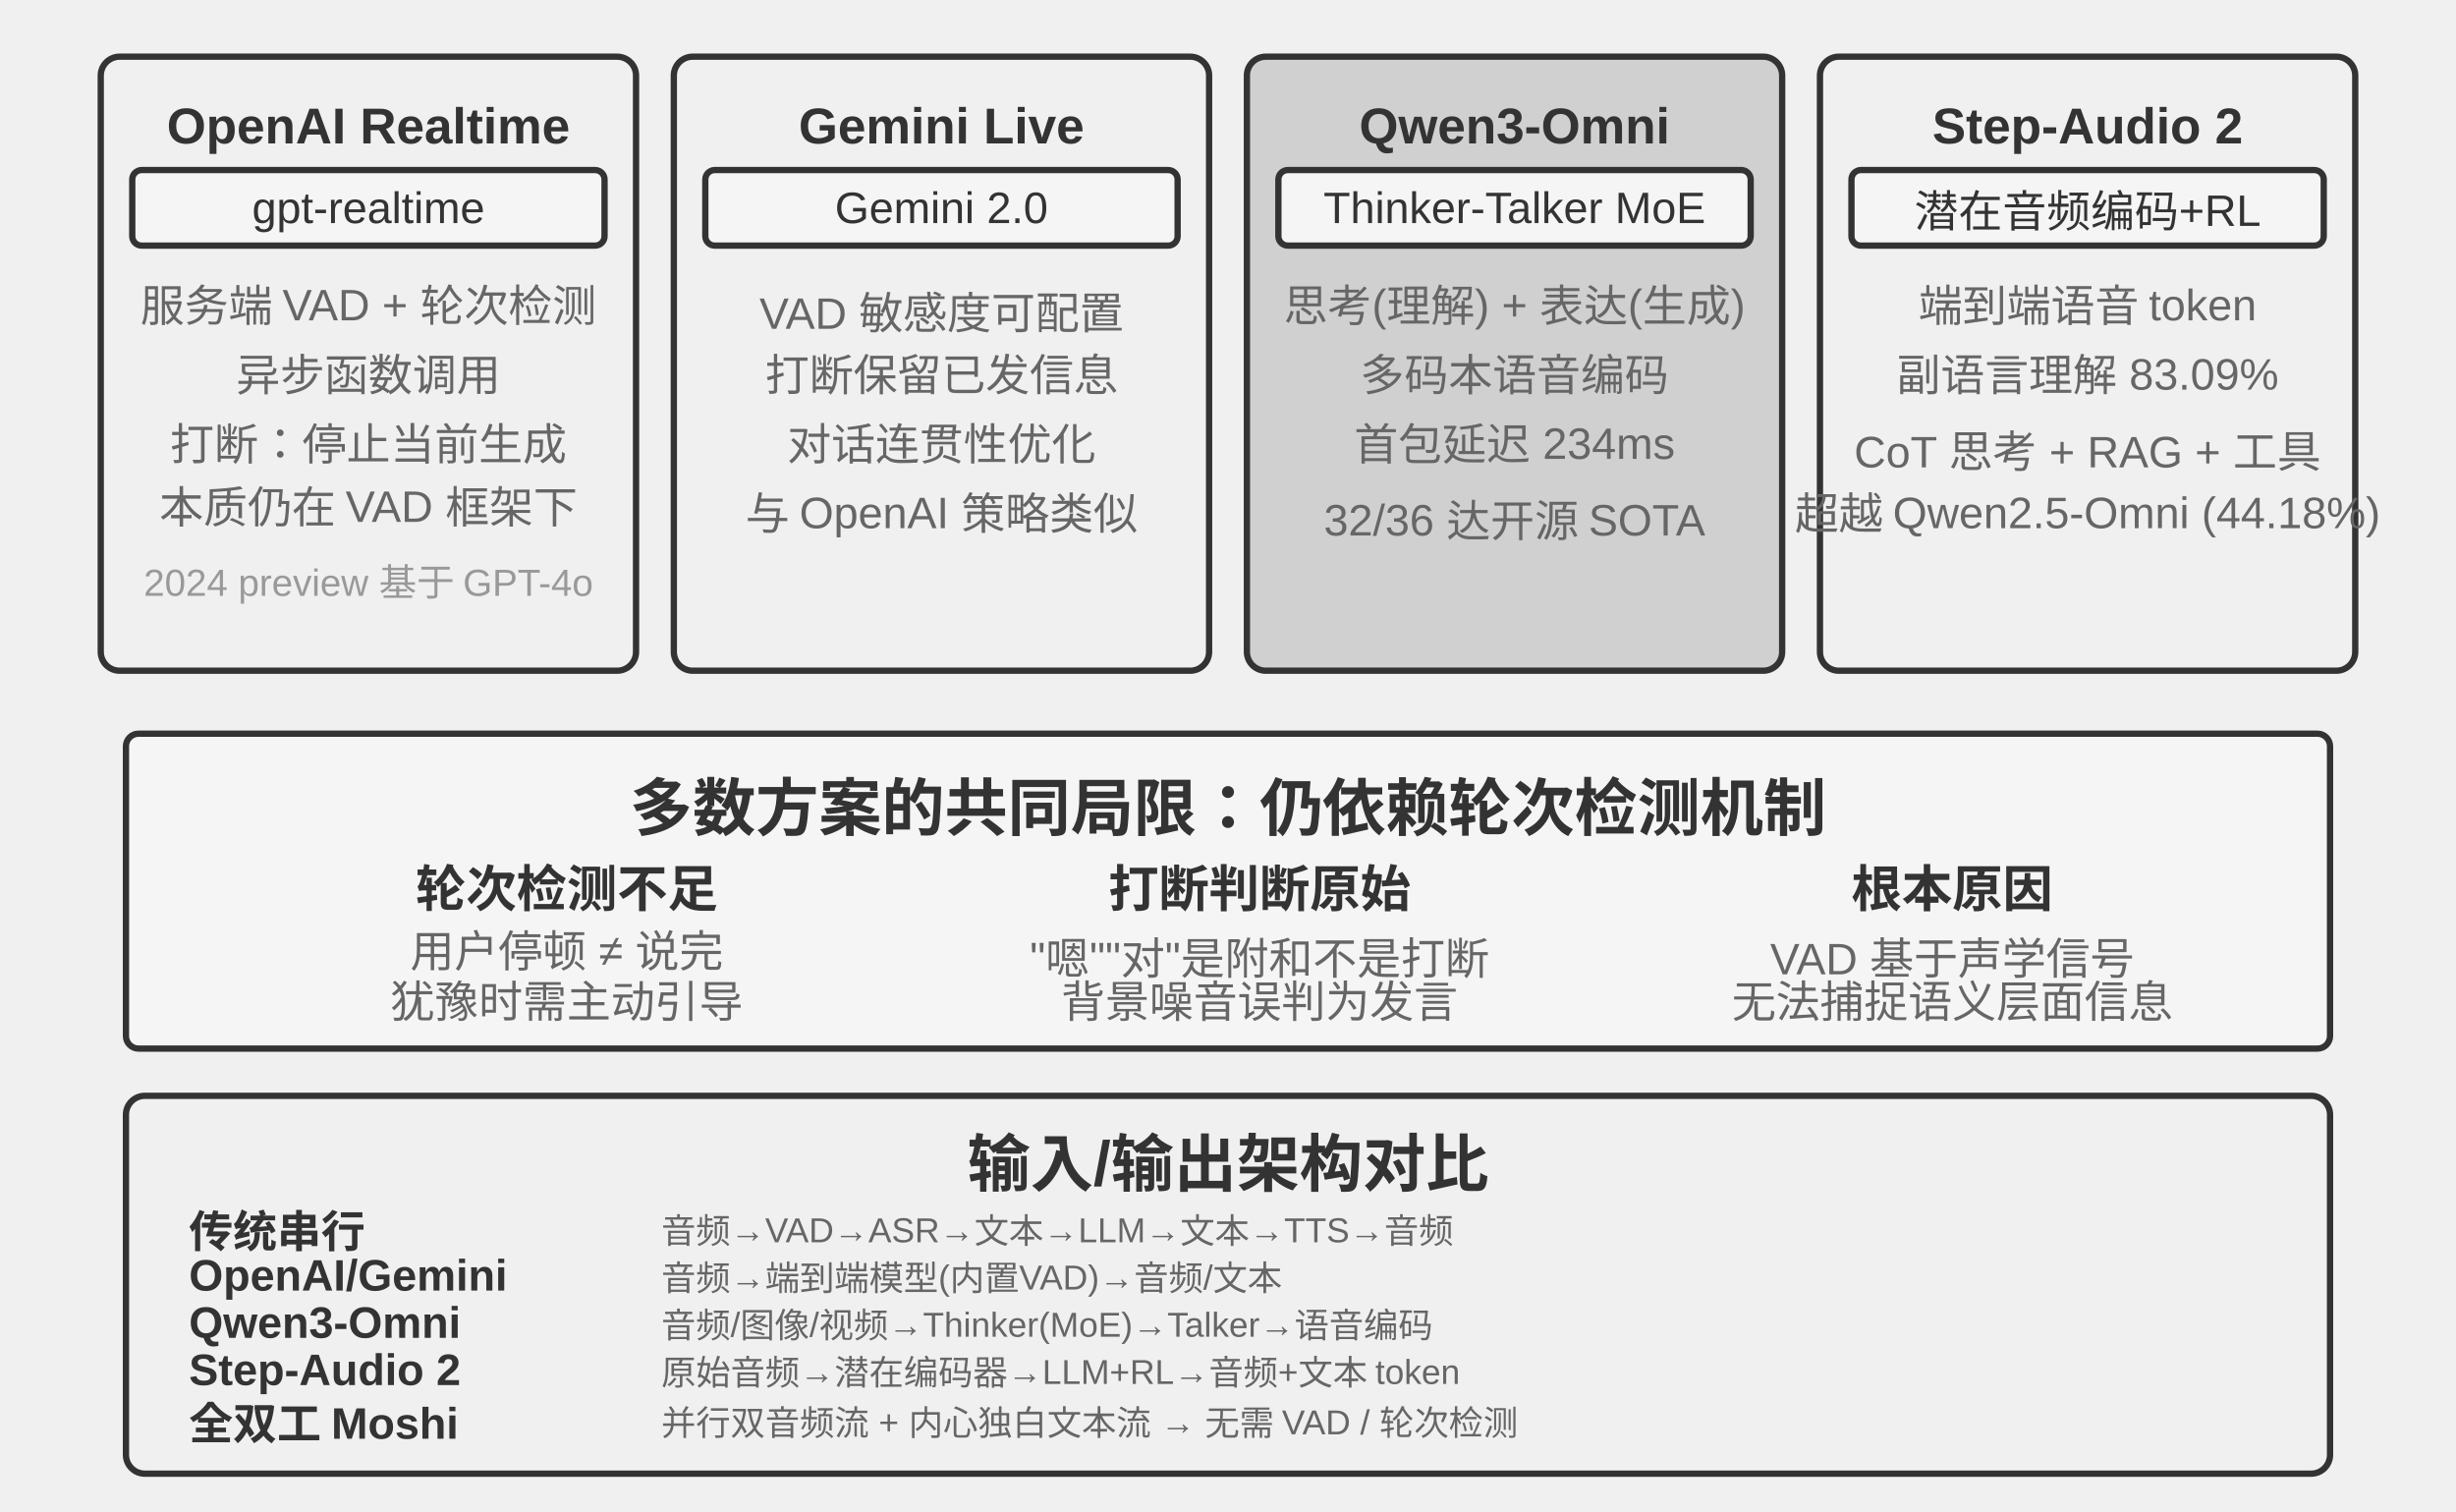
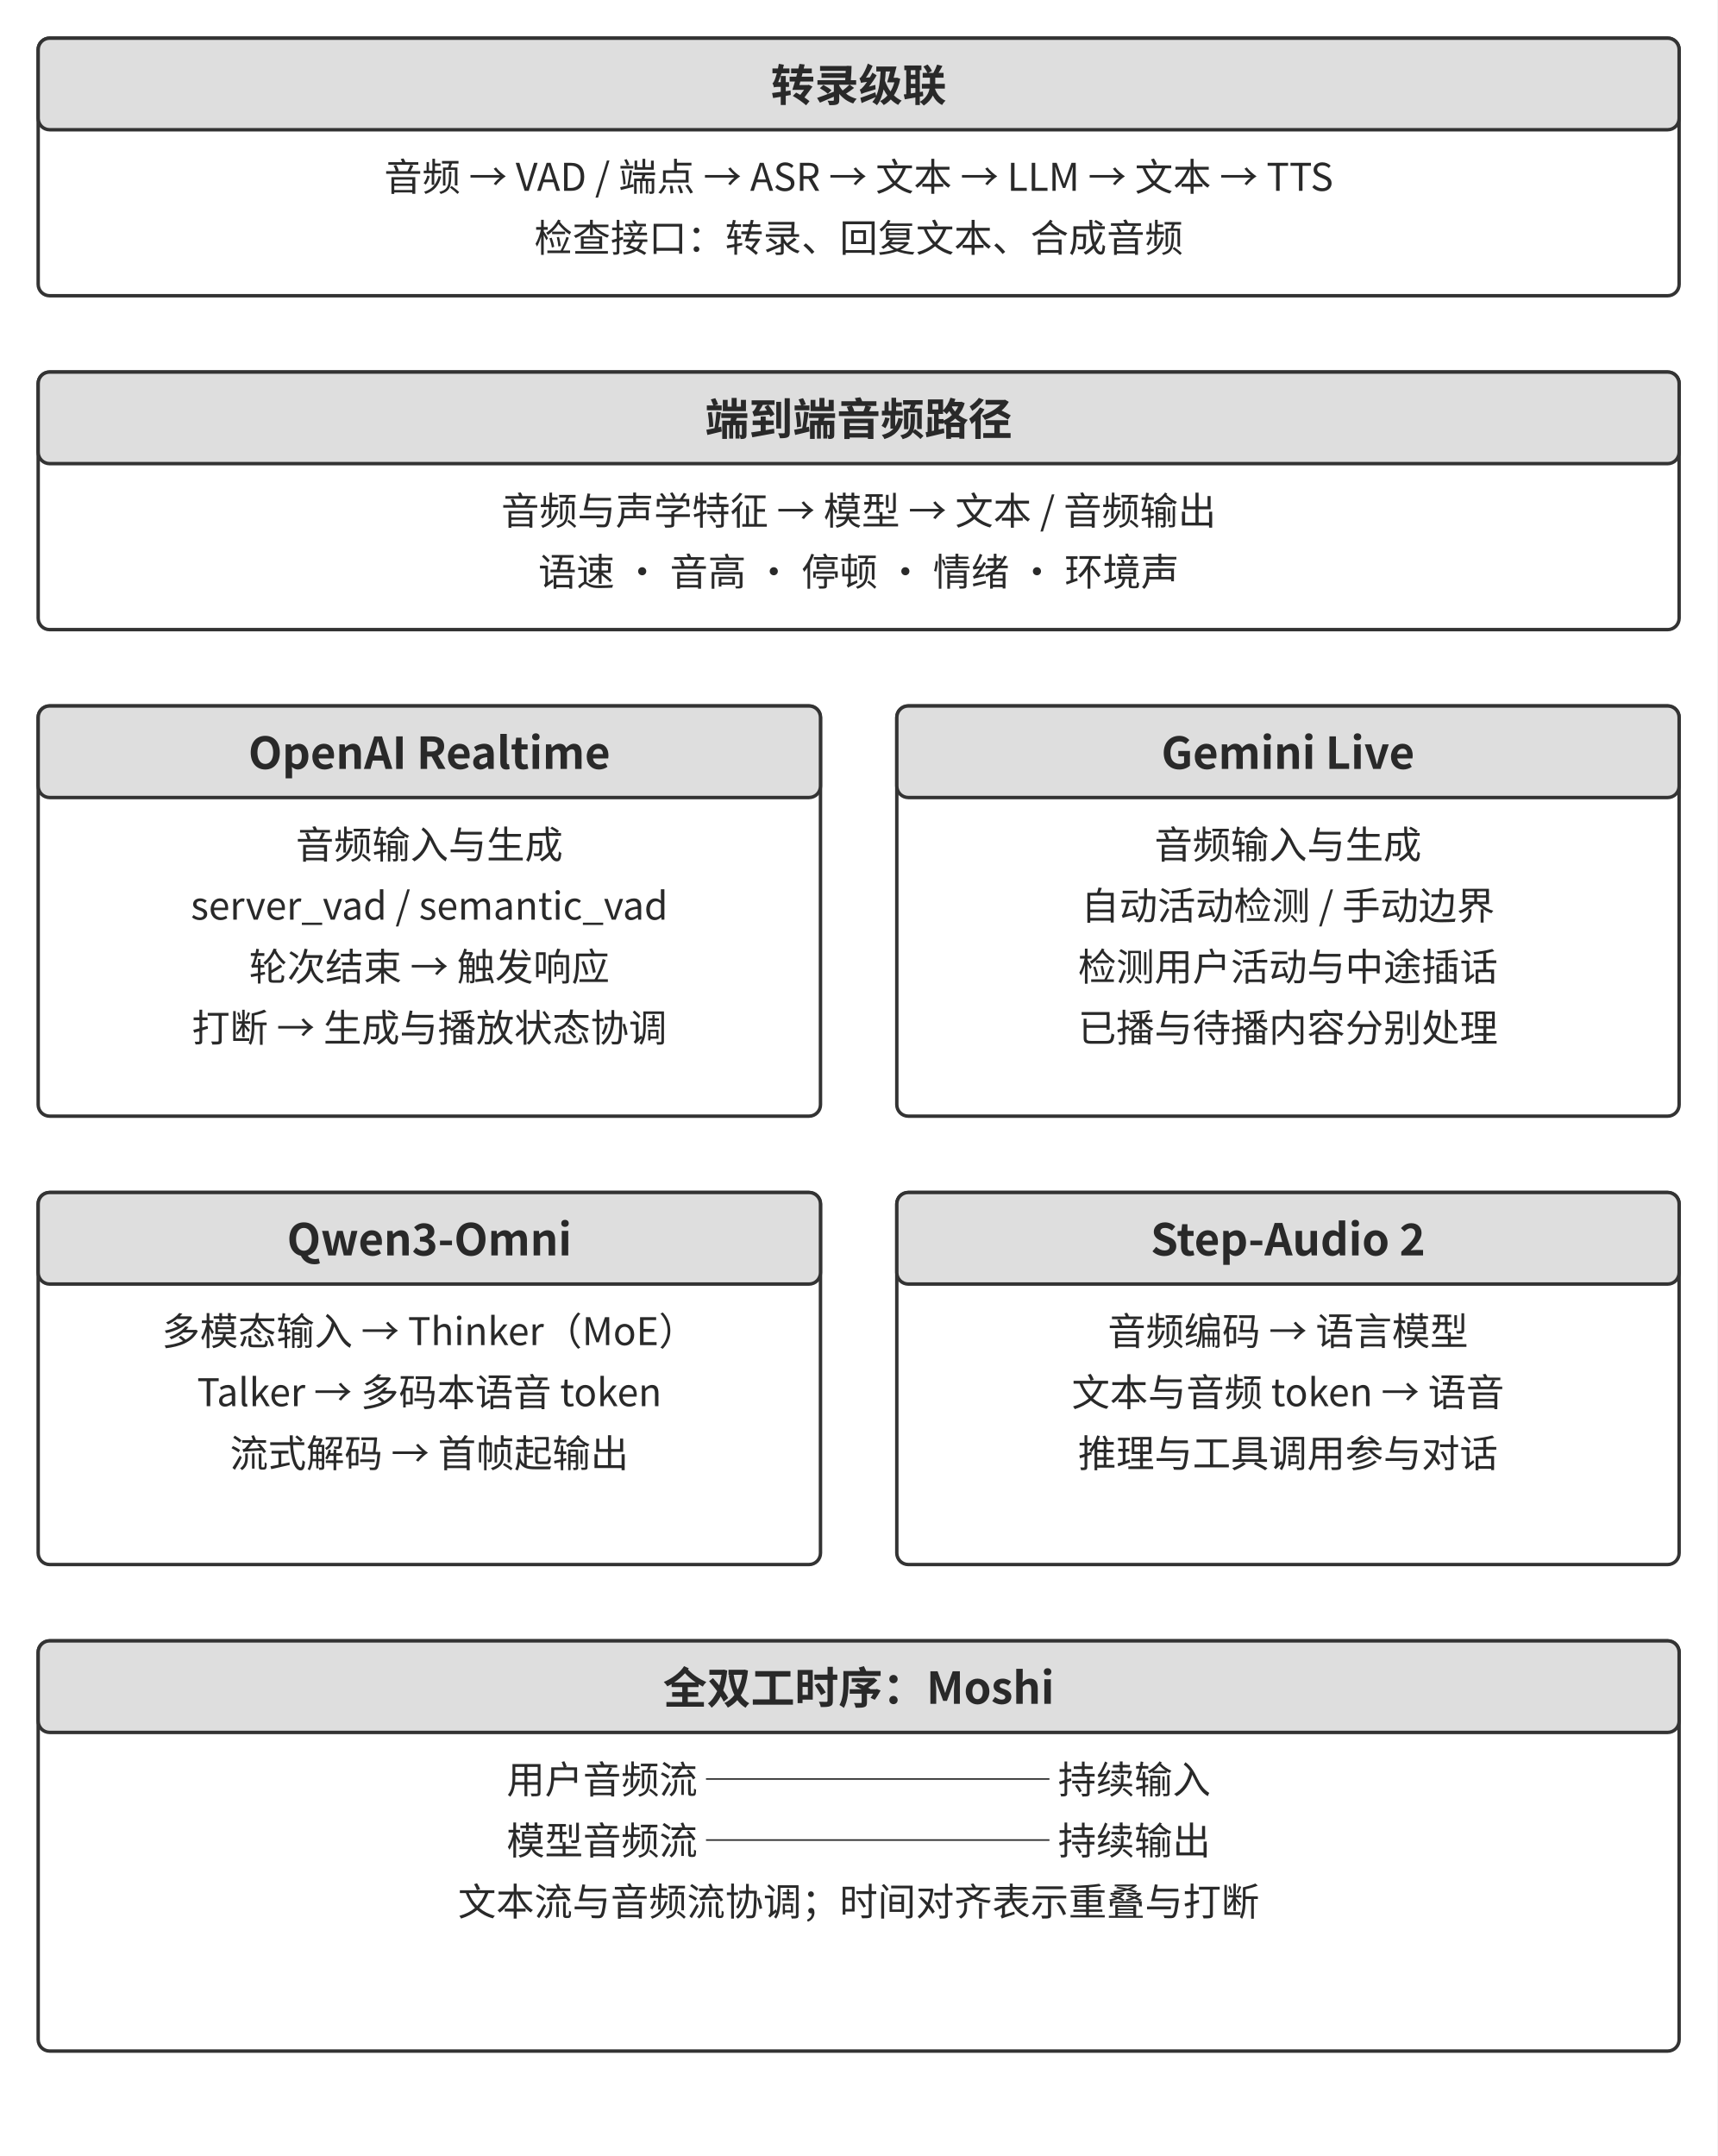
- <svg xmlns="http://www.w3.org/2000/svg" viewBox="0 40 780 480" width="780" height="480" style="background:#ffffff">
+ <svg xmlns="http://www.w3.org/2000/svg" width="150mm" height="188.33mm" viewBox="0 0 900 1130" role="img" aria-labelledby="title desc">
  <defs>
-     <marker id="ah" markerWidth="12" markerHeight="8" refX="12" refY="4" orient="auto">
-       <polygon points="0 0, 12 4, 0 8" fill="#333333" />
-     </marker>
-     <marker id="ah-light" markerWidth="12" markerHeight="8" refX="12" refY="4" orient="auto">
-       <polygon points="0 0, 12 4, 0 8" fill="#999999" />
+     <marker id="arrow" viewBox="0 0 10 10" refX="9" refY="5" markerWidth="7" markerHeight="7" orient="auto-start-reverse">
+       <path d="M0 0 L10 5 L0 10 Z" fill="#333333" />
    </marker>
  </defs>
-   <rect x="32" y="58" width="170" height="195" rx="6" fill="#f0f0f0" stroke="#333333" stroke-width="2" />
-   <text x="117" y="80" font-family="Arial, 'Helvetica Neue', Helvetica, 'PingFang SC', 'Microsoft YaHei', sans-serif" font-size="16" fill="#333333" text-anchor="middle" dominant-baseline="central" font-weight="bold">OpenAI Realtime</text>
-   <rect x="42" y="94" width="150" height="24" rx="3" fill="#f5f5f5" stroke="#333333" stroke-width="2" />
-   <text x="117" y="106" font-family="Arial, 'Helvetica Neue', Helvetica, 'PingFang SC', 'Microsoft YaHei', sans-serif" font-size="14" fill="#333333" text-anchor="middle" dominant-baseline="central" font-weight="normal">gpt-realtime</text>
-   <text x="117" y="136" font-family="Arial, 'Helvetica Neue', Helvetica, 'PingFang SC', 'Microsoft YaHei', sans-serif" font-size="14" fill="#666666" text-anchor="middle" dominant-baseline="central" font-weight="normal">服务端 VAD + 轮次检测</text>
-   <text x="117" y="158" font-family="Arial, 'Helvetica Neue', Helvetica, 'PingFang SC', 'Microsoft YaHei', sans-serif" font-size="14" fill="#666666" text-anchor="middle" dominant-baseline="central" font-weight="normal">异步函数调用</text>
-   <text x="117" y="180" font-family="Arial, 'Helvetica Neue', Helvetica, 'PingFang SC', 'Microsoft YaHei', sans-serif" font-size="14" fill="#666666" text-anchor="middle" dominant-baseline="central" font-weight="normal">打断：停止当前生成</text>
-   <text x="117" y="200" font-family="Arial, 'Helvetica Neue', Helvetica, 'PingFang SC', 'Microsoft YaHei', sans-serif" font-size="14" fill="#666666" text-anchor="middle" dominant-baseline="central" font-weight="normal">本质仍在 VAD 框架下</text>
-   <text x="117" y="222" font-family="Arial, 'Helvetica Neue', Helvetica, 'PingFang SC', 'Microsoft YaHei', sans-serif" font-size="12" fill="#999999" text-anchor="middle" dominant-baseline="central" font-weight="normal">2024 preview 基于 GPT-4o</text>
-   <rect x="214" y="58" width="170" height="195" rx="6" fill="#f0f0f0" stroke="#333333" stroke-width="2" />
-   <text x="299" y="80" font-family="Arial, 'Helvetica Neue', Helvetica, 'PingFang SC', 'Microsoft YaHei', sans-serif" font-size="16" fill="#333333" text-anchor="middle" dominant-baseline="central" font-weight="bold">Gemini Live</text>
-   <rect x="224" y="94" width="150" height="24" rx="3" fill="#f5f5f5" stroke="#333333" stroke-width="2" />
-   <text x="299" y="106" font-family="Arial, 'Helvetica Neue', Helvetica, 'PingFang SC', 'Microsoft YaHei', sans-serif" font-size="14" fill="#333333" text-anchor="middle" dominant-baseline="central" font-weight="normal">Gemini 2.0</text>
-   <text x="299" y="136" font-family="Arial, 'Helvetica Neue', Helvetica, 'PingFang SC', 'Microsoft YaHei', sans-serif" font-size="14" fill="#666666" text-anchor="middle" dominant-baseline="central" font-weight="normal">VAD 敏感度可配置</text>
-   <text x="299" y="158" font-family="Arial, 'Helvetica Neue', Helvetica, 'PingFang SC', 'Microsoft YaHei', sans-serif" font-size="14" fill="#666666" text-anchor="middle" dominant-baseline="central" font-weight="normal">打断保留已发信息</text>
-   <text x="299" y="180" font-family="Arial, 'Helvetica Neue', Helvetica, 'PingFang SC', 'Microsoft YaHei', sans-serif" font-size="14" fill="#666666" text-anchor="middle" dominant-baseline="central" font-weight="normal">对话连贯性优化</text>
-   <text x="299" y="202" font-family="Arial, 'Helvetica Neue', Helvetica, 'PingFang SC', 'Microsoft YaHei', sans-serif" font-size="14" fill="#666666" text-anchor="middle" dominant-baseline="central" font-weight="normal">与 OpenAI 策略类似</text>
-   <rect x="396" y="58" width="170" height="195" rx="6" fill="#d0d0d0" stroke="#333333" stroke-width="2" />
-   <text x="481" y="80" font-family="Arial, 'Helvetica Neue', Helvetica, 'PingFang SC', 'Microsoft YaHei', sans-serif" font-size="16" fill="#333333" text-anchor="middle" dominant-baseline="central" font-weight="bold">Qwen3-Omni</text>
-   <rect x="406" y="94" width="150" height="24" rx="3" fill="#f5f5f5" stroke="#333333" stroke-width="2" />
-   <text x="481" y="106" font-family="Arial, 'Helvetica Neue', Helvetica, 'PingFang SC', 'Microsoft YaHei', sans-serif" font-size="14" fill="#333333" text-anchor="middle" dominant-baseline="central" font-weight="normal">Thinker-Talker MoE</text>
-   <text x="481" y="136" font-family="Arial, 'Helvetica Neue', Helvetica, 'PingFang SC', 'Microsoft YaHei', sans-serif" font-size="14" fill="#666666" text-anchor="middle" dominant-baseline="central" font-weight="normal">思考(理解) + 表达(生成)</text>
-   <text x="481" y="158" font-family="Arial, 'Helvetica Neue', Helvetica, 'PingFang SC', 'Microsoft YaHei', sans-serif" font-size="14" fill="#666666" text-anchor="middle" dominant-baseline="central" font-weight="normal">多码本语音编码</text>
-   <text x="481" y="180" font-family="Arial, 'Helvetica Neue', Helvetica, 'PingFang SC', 'Microsoft YaHei', sans-serif" font-size="14" fill="#666666" text-anchor="middle" dominant-baseline="central" font-weight="normal">首包延迟 234ms</text>
-   <text x="481" y="202" font-family="Arial, 'Helvetica Neue', Helvetica, 'PingFang SC', 'Microsoft YaHei', sans-serif" font-size="14" fill="#666666" text-anchor="middle" dominant-baseline="central" font-weight="normal">32/36 达开源 SOTA</text>
-   <rect x="578" y="58" width="170" height="195" rx="6" fill="#f0f0f0" stroke="#333333" stroke-width="2" />
-   <text x="663" y="80" font-family="Arial, 'Helvetica Neue', Helvetica, 'PingFang SC', 'Microsoft YaHei', sans-serif" font-size="16" fill="#333333" text-anchor="middle" dominant-baseline="central" font-weight="bold">Step-Audio 2</text>
-   <rect x="588" y="94" width="150" height="24" rx="3" fill="#f5f5f5" stroke="#333333" stroke-width="2" />
-   <text x="663" y="106" font-family="Arial, 'Helvetica Neue', Helvetica, 'PingFang SC', 'Microsoft YaHei', sans-serif" font-size="14" fill="#333333" text-anchor="middle" dominant-baseline="central" font-weight="normal">潜在音频编码+RL</text>
-   <text x="663" y="136" font-family="Arial, 'Helvetica Neue', Helvetica, 'PingFang SC', 'Microsoft YaHei', sans-serif" font-size="14" fill="#666666" text-anchor="middle" dominant-baseline="central" font-weight="normal">端到端语音 token</text>
-   <text x="663" y="158" font-family="Arial, 'Helvetica Neue', Helvetica, 'PingFang SC', 'Microsoft YaHei', sans-serif" font-size="14" fill="#666666" text-anchor="middle" dominant-baseline="central" font-weight="normal">副语言理解 83.09%</text>
-   <text x="663" y="180" font-family="Arial, 'Helvetica Neue', Helvetica, 'PingFang SC', 'Microsoft YaHei', sans-serif" font-size="14" fill="#666666" text-anchor="middle" dominant-baseline="central" font-weight="normal">CoT 思考 + RAG + 工具</text>
-   <text x="663" y="202" font-family="Arial, 'Helvetica Neue', Helvetica, 'PingFang SC', 'Microsoft YaHei', sans-serif" font-size="14" fill="#666666" text-anchor="middle" dominant-baseline="central" font-weight="normal">超越 Qwen2.5-Omni (44.18%)</text>
-   <rect x="40" y="273" width="700" height="100" rx="4" fill="#f5f5f5" stroke="#333333" stroke-width="2" />
-   <text x="390" y="295" font-family="Arial, 'Helvetica Neue', Helvetica, 'PingFang SC', 'Microsoft YaHei', sans-serif" font-size="20" fill="#333333" text-anchor="middle" dominant-baseline="central" font-weight="bold">多数方案的共同局限：仍依赖轮次检测机制</text>
-   <text x="180" y="321" font-family="Arial, 'Helvetica Neue', Helvetica, 'PingFang SC', 'Microsoft YaHei', sans-serif" font-size="16" fill="#333333" text-anchor="middle" dominant-baseline="central" font-weight="bold">轮次检测不足</text>
-   <text x="180" y="341" font-family="Arial, 'Helvetica Neue', Helvetica, 'PingFang SC', 'Microsoft YaHei', sans-serif" font-size="14" fill="#666666" text-anchor="middle" dominant-baseline="central" font-weight="normal">用户停顿 ≠ 说完</text>
-   <text x="180" y="357" font-family="Arial, 'Helvetica Neue', Helvetica, 'PingFang SC', 'Microsoft YaHei', sans-serif" font-size="14" fill="#666666" text-anchor="middle" dominant-baseline="central" font-weight="normal">犹豫时需主动引导</text>
-   <text x="400" y="321" font-family="Arial, 'Helvetica Neue', Helvetica, 'PingFang SC', 'Microsoft YaHei', sans-serif" font-size="16" fill="#333333" text-anchor="middle" dominant-baseline="central" font-weight="bold">打断判断原始</text>
-   <text x="400" y="341" font-family="Arial, 'Helvetica Neue', Helvetica, 'PingFang SC', 'Microsoft YaHei', sans-serif" font-size="14" fill="#666666" text-anchor="middle" dominant-baseline="central" font-weight="normal">"嗯""对"是附和不是打断</text>
-   <text x="400" y="357" font-family="Arial, 'Helvetica Neue', Helvetica, 'PingFang SC', 'Microsoft YaHei', sans-serif" font-size="14" fill="#666666" text-anchor="middle" dominant-baseline="central" font-weight="normal">背景噪音误判为发言</text>
-   <text x="620" y="321" font-family="Arial, 'Helvetica Neue', Helvetica, 'PingFang SC', 'Microsoft YaHei', sans-serif" font-size="16" fill="#333333" text-anchor="middle" dominant-baseline="central" font-weight="bold">根本原因</text>
-   <text x="620" y="341" font-family="Arial, 'Helvetica Neue', Helvetica, 'PingFang SC', 'Microsoft YaHei', sans-serif" font-size="14" fill="#666666" text-anchor="middle" dominant-baseline="central" font-weight="normal">VAD 基于声学信号</text>
-   <text x="620" y="357" font-family="Arial, 'Helvetica Neue', Helvetica, 'PingFang SC', 'Microsoft YaHei', sans-serif" font-size="14" fill="#666666" text-anchor="middle" dominant-baseline="central" font-weight="normal">无法捕捉语义层面信息</text>
-   <rect x="40" y="388" width="700" height="120" rx="6" fill="#f0f0f0" stroke="#333333" stroke-width="2" />
-   <text x="390" y="408" font-family="Arial, 'Helvetica Neue', Helvetica, 'PingFang SC', 'Microsoft YaHei', sans-serif" font-size="20" fill="#333333" text-anchor="middle" dominant-baseline="central" font-weight="bold">输入/输出架构对比</text>
-   <text x="60" y="430" font-family="Arial, 'Helvetica Neue', Helvetica, 'PingFang SC', 'Microsoft YaHei', sans-serif" font-size="14" fill="#333333" text-anchor="start" dominant-baseline="central" font-weight="bold">传统串行</text>
-   <text x="210" y="430" font-family="Arial, 'Helvetica Neue', Helvetica, 'PingFang SC', 'Microsoft YaHei', sans-serif" font-size="11" fill="#666666" text-anchor="start" dominant-baseline="central" font-weight="normal">音频→VAD→ASR→文本→LLM→文本→TTS→音频</text>
-   <text x="60" y="445" font-family="Arial, 'Helvetica Neue', Helvetica, 'PingFang SC', 'Microsoft YaHei', sans-serif" font-size="14" fill="#333333" text-anchor="start" dominant-baseline="central" font-weight="bold">OpenAI/Gemini</text>
-   <text x="210" y="445" font-family="Arial, 'Helvetica Neue', Helvetica, 'PingFang SC', 'Microsoft YaHei', sans-serif" font-size="11" fill="#666666" text-anchor="start" dominant-baseline="central" font-weight="normal">音频→端到端模型(内置VAD)→音频/文本</text>
-   <text x="60" y="460" font-family="Arial, 'Helvetica Neue', Helvetica, 'PingFang SC', 'Microsoft YaHei', sans-serif" font-size="14" fill="#333333" text-anchor="start" dominant-baseline="central" font-weight="bold">Qwen3-Omni</text>
-   <text x="210" y="460" font-family="Arial, 'Helvetica Neue', Helvetica, 'PingFang SC', 'Microsoft YaHei', sans-serif" font-size="11" fill="#666666" text-anchor="start" dominant-baseline="central" font-weight="normal">音频/图像/视频→Thinker(MoE)→Talker→语音编码</text>
-   <text x="60" y="475" font-family="Arial, 'Helvetica Neue', Helvetica, 'PingFang SC', 'Microsoft YaHei', sans-serif" font-size="14" fill="#333333" text-anchor="start" dominant-baseline="central" font-weight="bold">Step-Audio 2</text>
-   <text x="210" y="475" font-family="Arial, 'Helvetica Neue', Helvetica, 'PingFang SC', 'Microsoft YaHei', sans-serif" font-size="11" fill="#666666" text-anchor="start" dominant-baseline="central" font-weight="normal">原始音频→潜在编码器→LLM+RL→音频+文本 token</text>
-   <text x="60" y="491" font-family="Arial, 'Helvetica Neue', Helvetica, 'PingFang SC', 'Microsoft YaHei', sans-serif" font-size="14" fill="#333333" text-anchor="start" dominant-baseline="central" font-weight="bold">全双工 Moshi</text>
-   <text x="210" y="491" font-family="Arial, 'Helvetica Neue', Helvetica, 'PingFang SC', 'Microsoft YaHei', sans-serif" font-size="11" fill="#666666" text-anchor="start" dominant-baseline="central" font-weight="normal">并行双音频流 + 内心独白文本流 → 无需 VAD / 轮次检测</text>
+   <rect width="900" height="1130" fill="#ffffff" />
+   <rect x="20" y="20" width="860" height="135" rx="6" fill="#ffffff" stroke="#333333" stroke-width="1.8" />
+   <rect x="20" y="20" width="860" height="48" rx="6" fill="#dedede" stroke="#333333" stroke-width="1.8" />
+   <text x="450.0" y="53" text-anchor="middle" font-family="Noto Sans CJK SC,Source Han Sans CN,Microsoft YaHei,sans-serif" font-size="23" font-weight="700" fill="#292929">转录级联</text>
+   <text x="450.0" y="100" text-anchor="middle" font-family="Noto Sans CJK SC,Source Han Sans CN,Microsoft YaHei,sans-serif" font-size="20" font-weight="400" fill="#292929">音频 → VAD / 端点 → ASR → 文本 → LLM → 文本 → TTS</text>
+   <text x="450.0" y="132" text-anchor="middle" font-family="Noto Sans CJK SC,Source Han Sans CN,Microsoft YaHei,sans-serif" font-size="20" font-weight="400" fill="#292929">检查接口：转录、回复文本、合成音频</text>
+   <rect x="20" y="195" width="860" height="135" rx="6" fill="#ffffff" stroke="#333333" stroke-width="1.8" />
+   <rect x="20" y="195" width="860" height="48" rx="6" fill="#dedede" stroke="#333333" stroke-width="1.8" />
+   <text x="450.0" y="228" text-anchor="middle" font-family="Noto Sans CJK SC,Source Han Sans CN,Microsoft YaHei,sans-serif" font-size="23" font-weight="700" fill="#292929">端到端音频路径</text>
+   <text x="450.0" y="275" text-anchor="middle" font-family="Noto Sans CJK SC,Source Han Sans CN,Microsoft YaHei,sans-serif" font-size="20" font-weight="400" fill="#292929">音频与声学特征 → 模型 → 文本 / 音频输出</text>
+   <text x="450.0" y="307" text-anchor="middle" font-family="Noto Sans CJK SC,Source Han Sans CN,Microsoft YaHei,sans-serif" font-size="20" font-weight="400" fill="#292929">语速 · 音高 · 停顿 · 情绪 · 环境声</text>
+   <rect x="20" y="370" width="410" height="215" rx="6" fill="#ffffff" stroke="#333333" stroke-width="1.8" />
+   <rect x="20" y="370" width="410" height="48" rx="6" fill="#dedede" stroke="#333333" stroke-width="1.8" />
+   <text x="225.0" y="403" text-anchor="middle" font-family="Noto Sans CJK SC,Source Han Sans CN,Microsoft YaHei,sans-serif" font-size="23" font-weight="700" fill="#292929">OpenAI Realtime</text>
+   <text x="225.0" y="450" text-anchor="middle" font-family="Noto Sans CJK SC,Source Han Sans CN,Microsoft YaHei,sans-serif" font-size="20" font-weight="400" fill="#292929">音频输入与生成</text>
+   <text x="225.0" y="482" text-anchor="middle" font-family="Noto Sans CJK SC,Source Han Sans CN,Microsoft YaHei,sans-serif" font-size="20" font-weight="400" fill="#292929">server_vad / semantic_vad</text>
+   <text x="225.0" y="514" text-anchor="middle" font-family="Noto Sans CJK SC,Source Han Sans CN,Microsoft YaHei,sans-serif" font-size="20" font-weight="400" fill="#292929">轮次结束 → 触发响应</text>
+   <text x="225.0" y="546" text-anchor="middle" font-family="Noto Sans CJK SC,Source Han Sans CN,Microsoft YaHei,sans-serif" font-size="20" font-weight="400" fill="#292929">打断 → 生成与播放状态协调</text>
+   <rect x="470" y="370" width="410" height="215" rx="6" fill="#ffffff" stroke="#333333" stroke-width="1.8" />
+   <rect x="470" y="370" width="410" height="48" rx="6" fill="#dedede" stroke="#333333" stroke-width="1.8" />
+   <text x="675.0" y="403" text-anchor="middle" font-family="Noto Sans CJK SC,Source Han Sans CN,Microsoft YaHei,sans-serif" font-size="23" font-weight="700" fill="#292929">Gemini Live</text>
+   <text x="675.0" y="450" text-anchor="middle" font-family="Noto Sans CJK SC,Source Han Sans CN,Microsoft YaHei,sans-serif" font-size="20" font-weight="400" fill="#292929">音频输入与生成</text>
+   <text x="675.0" y="482" text-anchor="middle" font-family="Noto Sans CJK SC,Source Han Sans CN,Microsoft YaHei,sans-serif" font-size="20" font-weight="400" fill="#292929">自动活动检测 / 手动边界</text>
+   <text x="675.0" y="514" text-anchor="middle" font-family="Noto Sans CJK SC,Source Han Sans CN,Microsoft YaHei,sans-serif" font-size="20" font-weight="400" fill="#292929">检测用户活动与中途插话</text>
+   <text x="675.0" y="546" text-anchor="middle" font-family="Noto Sans CJK SC,Source Han Sans CN,Microsoft YaHei,sans-serif" font-size="20" font-weight="400" fill="#292929">已播与待播内容分别处理</text>
+   <rect x="20" y="625" width="410" height="195" rx="6" fill="#ffffff" stroke="#333333" stroke-width="1.8" />
+   <rect x="20" y="625" width="410" height="48" rx="6" fill="#dedede" stroke="#333333" stroke-width="1.8" />
+   <text x="225.0" y="658" text-anchor="middle" font-family="Noto Sans CJK SC,Source Han Sans CN,Microsoft YaHei,sans-serif" font-size="23" font-weight="700" fill="#292929">Qwen3-Omni</text>
+   <text x="225.0" y="705" text-anchor="middle" font-family="Noto Sans CJK SC,Source Han Sans CN,Microsoft YaHei,sans-serif" font-size="20" font-weight="400" fill="#292929">多模态输入 → Thinker（MoE）</text>
+   <text x="225.0" y="737" text-anchor="middle" font-family="Noto Sans CJK SC,Source Han Sans CN,Microsoft YaHei,sans-serif" font-size="20" font-weight="400" fill="#292929">Talker → 多码本语音 token</text>
+   <text x="225.0" y="769" text-anchor="middle" font-family="Noto Sans CJK SC,Source Han Sans CN,Microsoft YaHei,sans-serif" font-size="20" font-weight="400" fill="#292929">流式解码 → 首帧起输出</text>
+   <rect x="470" y="625" width="410" height="195" rx="6" fill="#ffffff" stroke="#333333" stroke-width="1.8" />
+   <rect x="470" y="625" width="410" height="48" rx="6" fill="#dedede" stroke="#333333" stroke-width="1.8" />
+   <text x="675.0" y="658" text-anchor="middle" font-family="Noto Sans CJK SC,Source Han Sans CN,Microsoft YaHei,sans-serif" font-size="23" font-weight="700" fill="#292929">Step-Audio 2</text>
+   <text x="675.0" y="705" text-anchor="middle" font-family="Noto Sans CJK SC,Source Han Sans CN,Microsoft YaHei,sans-serif" font-size="20" font-weight="400" fill="#292929">音频编码 → 语言模型</text>
+   <text x="675.0" y="737" text-anchor="middle" font-family="Noto Sans CJK SC,Source Han Sans CN,Microsoft YaHei,sans-serif" font-size="20" font-weight="400" fill="#292929">文本与音频 token → 语音</text>
+   <text x="675.0" y="769" text-anchor="middle" font-family="Noto Sans CJK SC,Source Han Sans CN,Microsoft YaHei,sans-serif" font-size="20" font-weight="400" fill="#292929">推理与工具调用参与对话</text>
+   <rect x="20" y="860" width="860" height="215" rx="6" fill="#ffffff" stroke="#333333" stroke-width="1.8" />
+   <rect x="20" y="860" width="860" height="48" rx="6" fill="#dedede" stroke="#333333" stroke-width="1.8" />
+   <text x="450.0" y="893" text-anchor="middle" font-family="Noto Sans CJK SC,Source Han Sans CN,Microsoft YaHei,sans-serif" font-size="23" font-weight="700" fill="#292929">全双工时序：Moshi</text>
+   <text x="450.0" y="940" text-anchor="middle" font-family="Noto Sans CJK SC,Source Han Sans CN,Microsoft YaHei,sans-serif" font-size="20" font-weight="400" fill="#292929">用户音频流 ───────── 持续输入</text>
+   <text x="450.0" y="972" text-anchor="middle" font-family="Noto Sans CJK SC,Source Han Sans CN,Microsoft YaHei,sans-serif" font-size="20" font-weight="400" fill="#292929">模型音频流 ───────── 持续输出</text>
+   <text x="450.0" y="1004" text-anchor="middle" font-family="Noto Sans CJK SC,Source Han Sans CN,Microsoft YaHei,sans-serif" font-size="20" font-weight="400" fill="#292929">文本流与音频流协调；时间对齐表示重叠与打断</text>
</svg>
